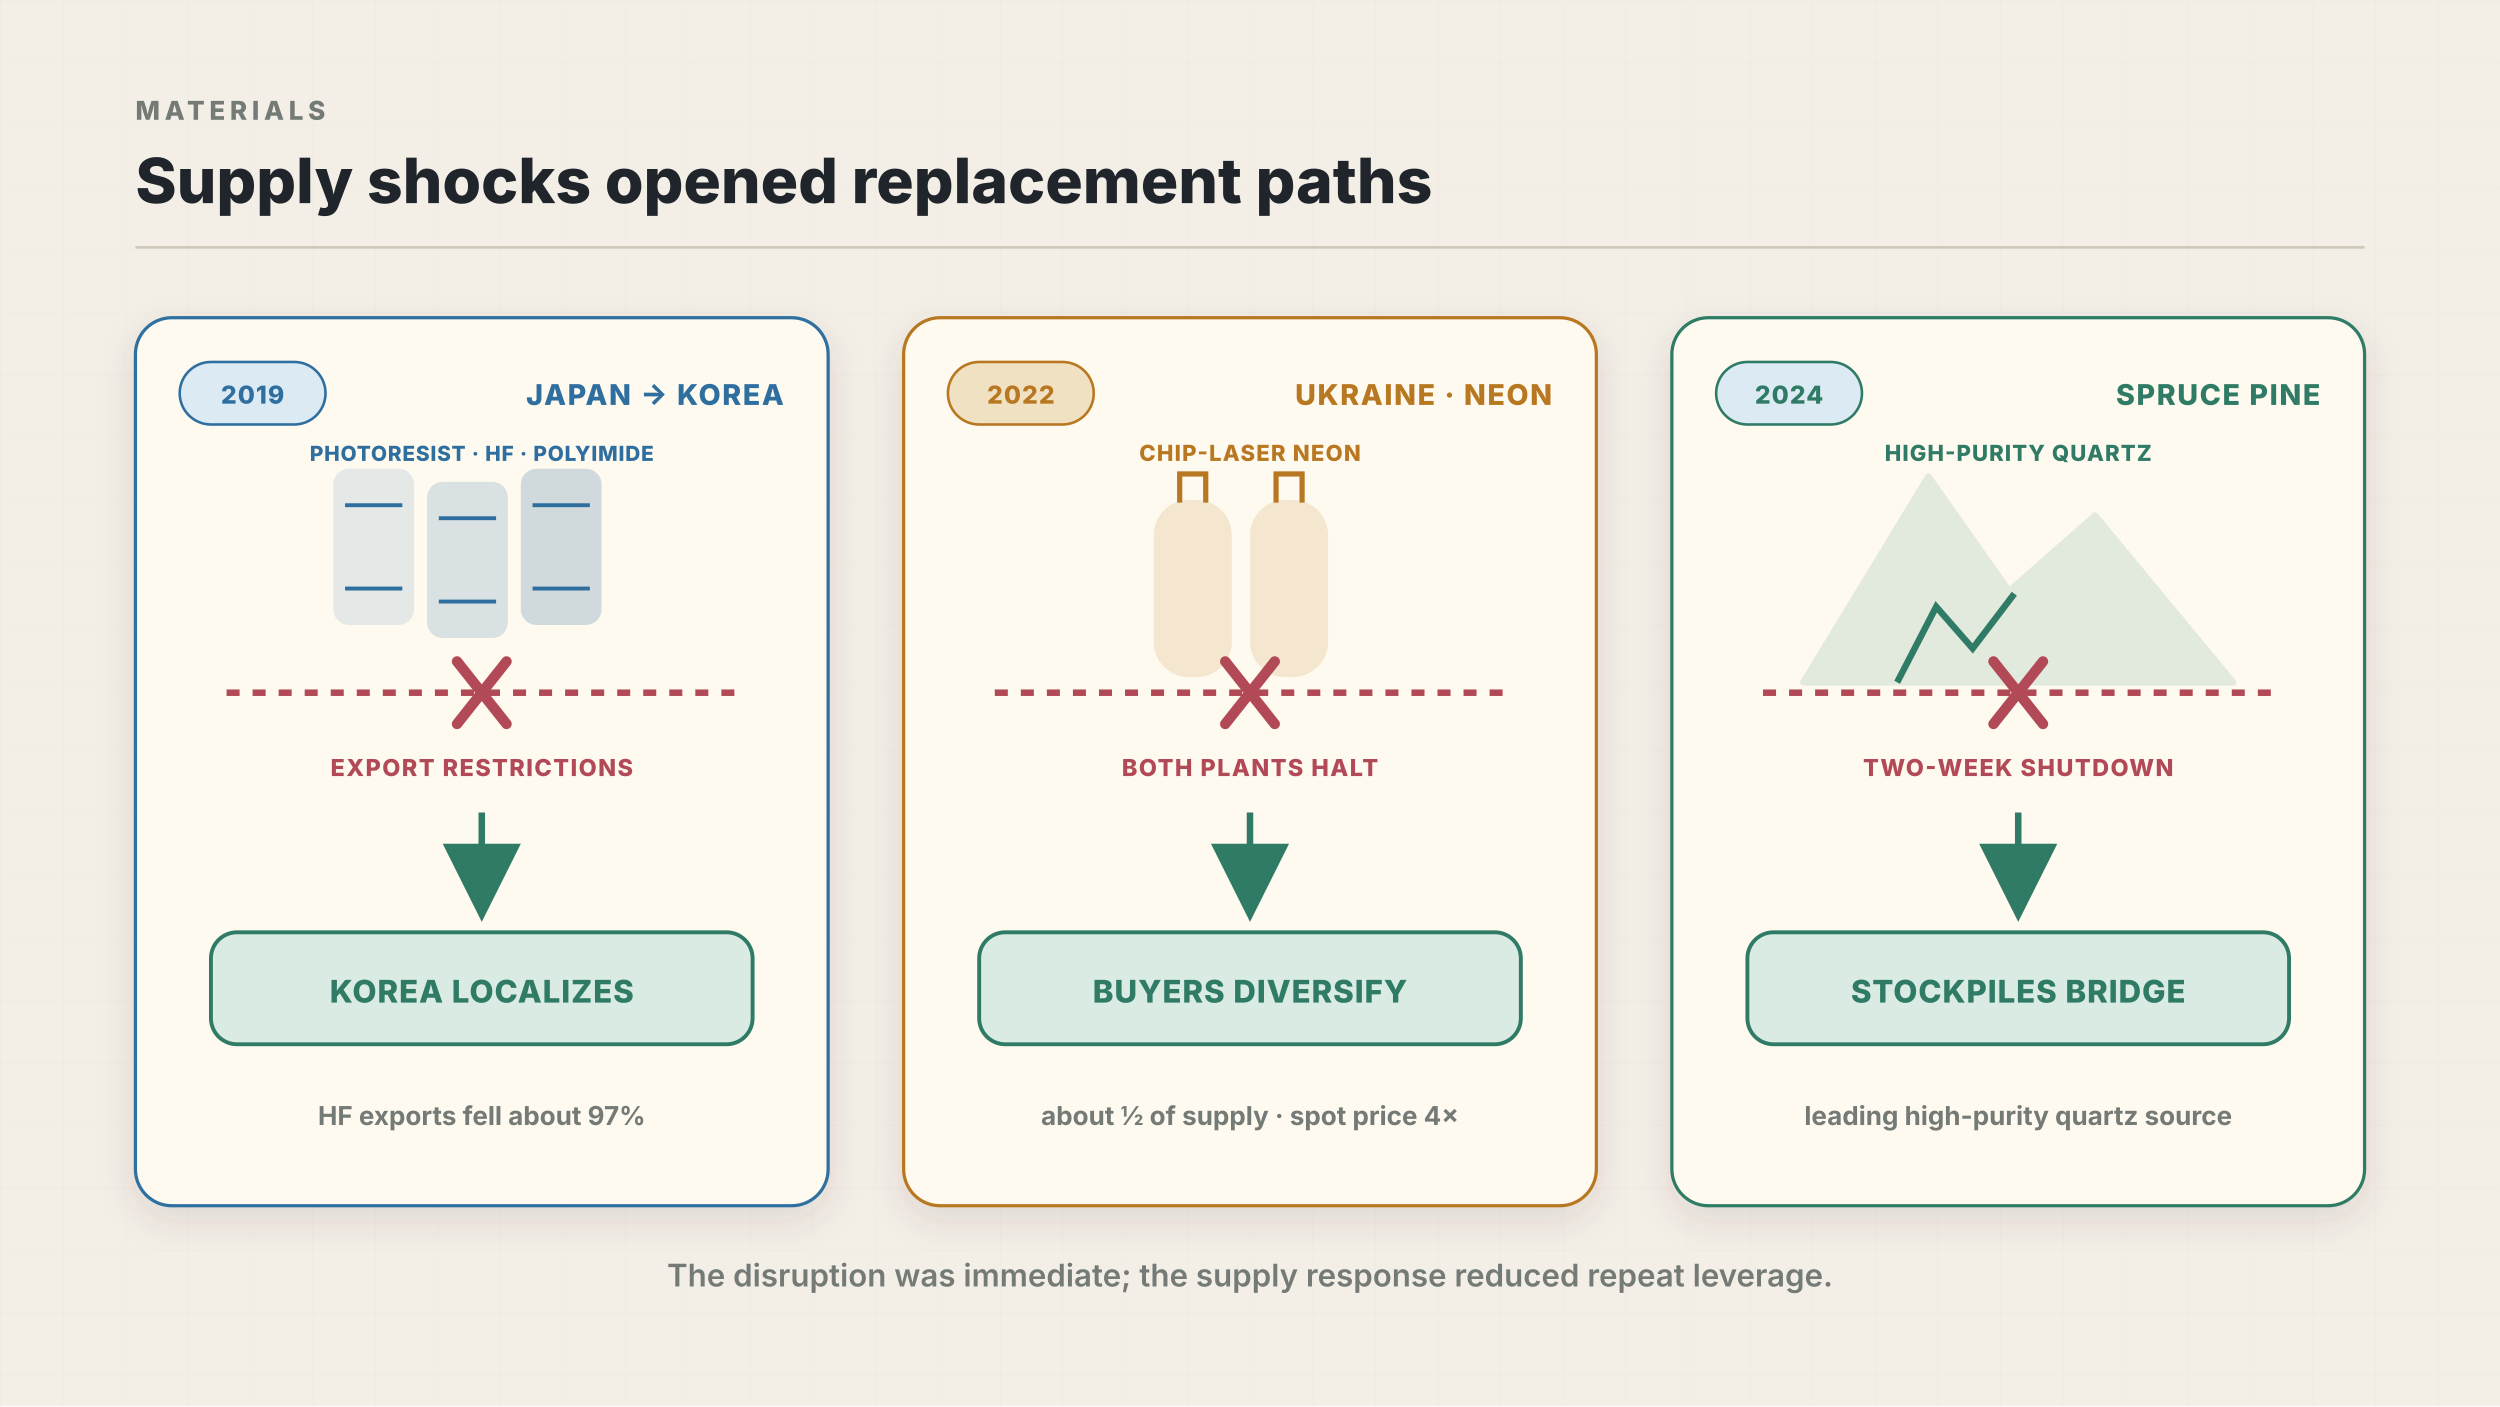
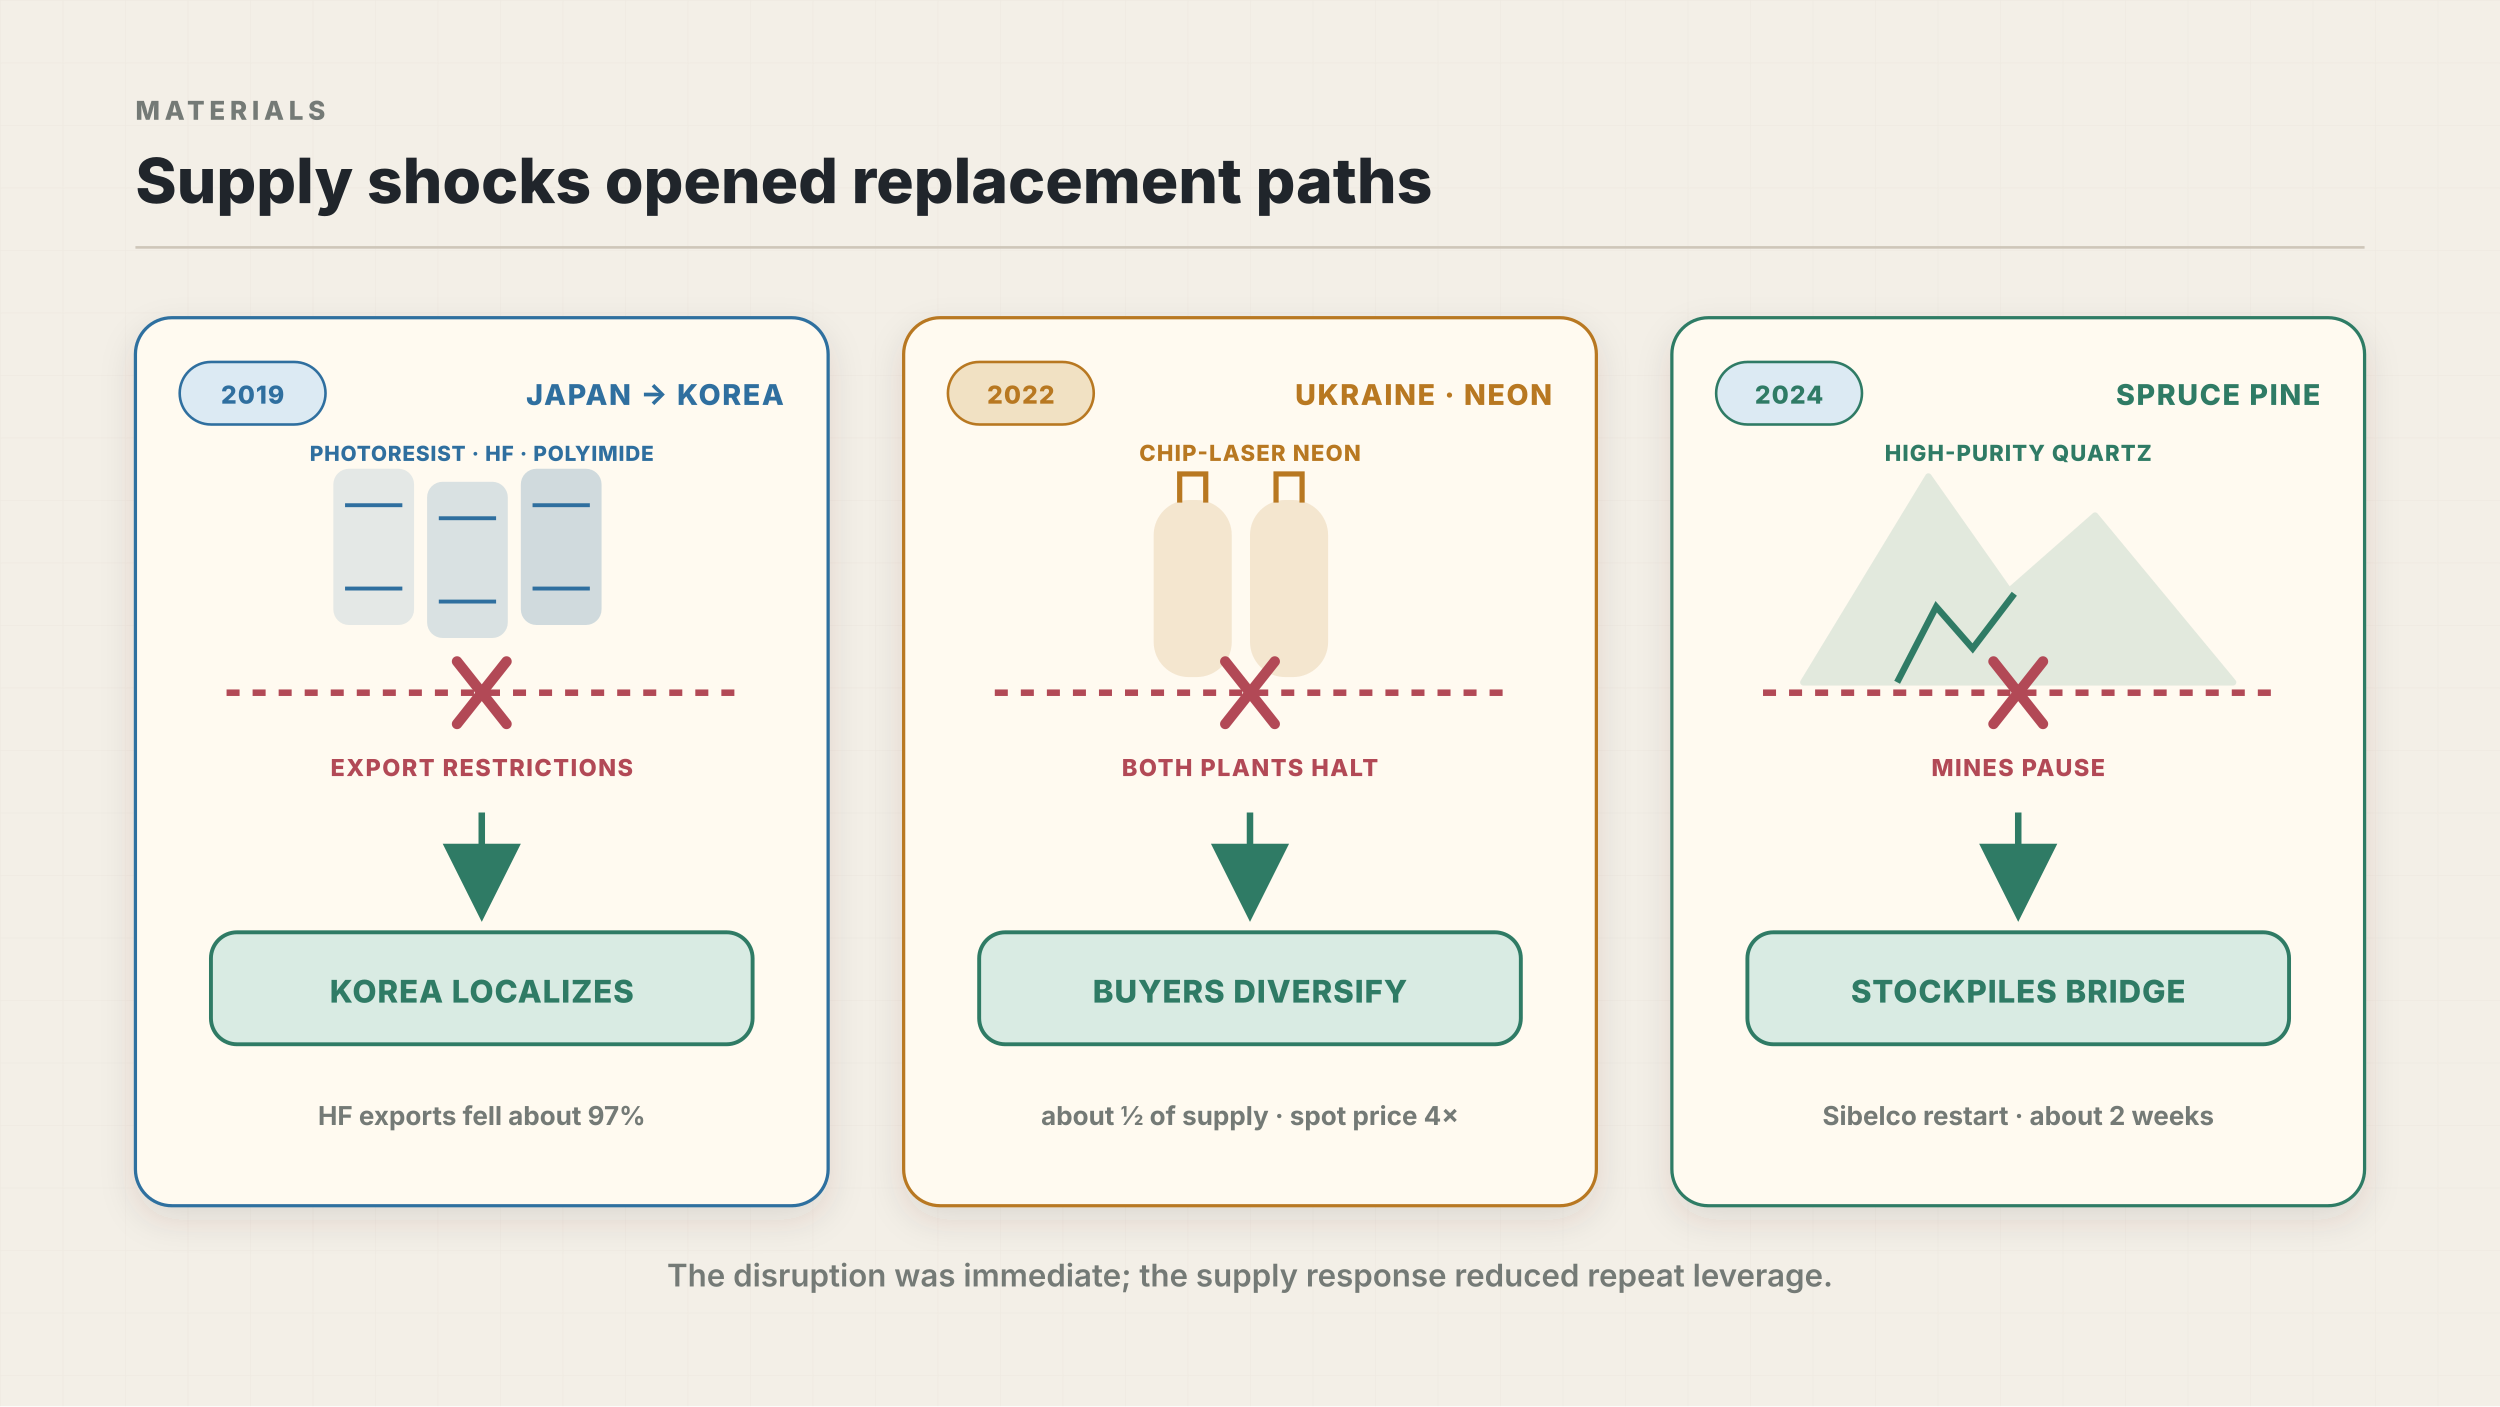
<svg xmlns="http://www.w3.org/2000/svg" width="1920" height="1080" viewBox="0 0 1920 1080" role="img" aria-labelledby="title desc" font-family="Inter, -apple-system, BlinkMacSystemFont, 'Segoe UI', sans-serif">
  <defs>
    <pattern id="paper-grid" width="48" height="48" patternUnits="userSpaceOnUse">
      <path d="M48 0H0V48" fill="none" stroke="#ded7cb" stroke-width="1" opacity="0.24" />
    </pattern>
    <filter id="paper-shadow" x="-30%" y="-30%" width="160%" height="180%">
      <feDropShadow dx="0" dy="10" stdDeviation="13" flood-color="#493f30" flood-opacity="0.12" />
    </filter>
    <marker id="arrow-ink" markerWidth="12" markerHeight="12" refX="10" refY="6" orient="auto">
      <path d="M0 0L12 6L0 12Z" fill="#515b64" />
    </marker>
    <marker id="arrow-blue" markerWidth="12" markerHeight="12" refX="10" refY="6" orient="auto">
      <path d="M0 0L12 6L0 12Z" fill="#2f6f9f" />
    </marker>
    <marker id="arrow-green" markerWidth="12" markerHeight="12" refX="10" refY="6" orient="auto">
      <path d="M0 0L12 6L0 12Z" fill="#2f7b65" />
    </marker>
    <marker id="arrow-rose" markerWidth="12" markerHeight="12" refX="10" refY="6" orient="auto">
      <path d="M0 0L12 6L0 12Z" fill="#b24956" />
    </marker>
  </defs>
  <rect width="1920" height="1080" fill="#f3efe7" />
  <rect width="1920" height="1080" fill="url(#paper-grid)" />
  <text x="104" y="92" fill="#747a76" font-size="20" font-weight="760" text-anchor="start" letter-spacing="3.6" opacity="1">MATERIALS</text>
  <text x="104" y="156" fill="#20252b" font-size="48" font-weight="760" text-anchor="start" letter-spacing="0" opacity="1">Supply shocks opened replacement paths</text>
  <path d="M104 190H1816" stroke="#cec6b9" stroke-width="2" />
  <g>
    <rect x="104" y="244" width="532" height="682" rx="28" fill="#fffaf0" stroke="#2f6f9f" stroke-width="2.5" filter="url(#paper-shadow)" />
    <rect x="138" y="278" width="112" height="48" rx="24" fill="#dceaf3" stroke="#2f6f9f" stroke-width="2" />
    <text x="194" y="310" fill="#2f6f9f" font-size="19" font-weight="780" text-anchor="middle" letter-spacing="0.8" opacity="1">2019</text>
    <text x="602" y="311" fill="#2f6f9f" font-size="22" font-weight="820" text-anchor="end" letter-spacing="1.2" opacity="1">JAPAN → KOREA</text>
    <g>
      <rect x="258" y="362" width="58" height="116" rx="10" fill="#2f6f9f" opacity="0.13" stroke="#2f6f9f" stroke-width="4" />
      <path d="M265 388H309M265 452H309" stroke="#2f6f9f" stroke-width="3" />
    </g>
    <g>
      <rect x="330" y="372" width="58" height="116" rx="10" fill="#2f6f9f" opacity="0.18" stroke="#2f6f9f" stroke-width="4" />
      <path d="M337 398H381M337 462H381" stroke="#2f6f9f" stroke-width="3" />
    </g>
    <g>
      <rect x="402" y="362" width="58" height="116" rx="10" fill="#2f6f9f" opacity="0.23" stroke="#2f6f9f" stroke-width="4" />
      <path d="M409 388H453M409 452H453" stroke="#2f6f9f" stroke-width="3" />
    </g>
    <text x="370" y="354" fill="#2f6f9f" font-size="16" font-weight="760" text-anchor="middle" letter-spacing="0.6" opacity="1">PHOTORESIST · HF · POLYIMIDE</text>
    <path d="M174 532H566" stroke="#b24956" stroke-width="5" stroke-dasharray="10 10" />
    <path d="M351 508L389 556M389 508L351 556" stroke="#b24956" stroke-width="8" stroke-linecap="round" />
    <text x="370" y="596" fill="#b24956" font-size="18" font-weight="800" text-anchor="middle" letter-spacing="1.1" opacity="1">EXPORT RESTRICTIONS</text>
    <path d="M370 624V698" stroke="#2f7b65" stroke-width="5" marker-end="url(#arrow-green)" />
    <rect x="162" y="716" width="416" height="86" rx="20" fill="#d9ebe3" stroke="#2f7b65" stroke-width="3" />
    <text x="370" y="770" fill="#2f7b65" font-size="24" font-weight="830" text-anchor="middle" letter-spacing="0.7" opacity="1">KOREA LOCALIZES</text>
    <text x="370" y="864" fill="#747a76" font-size="20" font-weight="690" text-anchor="middle" letter-spacing="0" opacity="1">HF exports fell about 97%</text>
  </g>
  <g>
    <rect x="694" y="244" width="532" height="682" rx="28" fill="#fffaf0" stroke="#b87821" stroke-width="2.5" filter="url(#paper-shadow)" />
    <rect x="728" y="278" width="112" height="48" rx="24" fill="#f1e1c3" stroke="#b87821" stroke-width="2" />
    <text x="784" y="310" fill="#b87821" font-size="19" font-weight="780" text-anchor="middle" letter-spacing="0.8" opacity="1">2022</text>
    <text x="1192" y="311" fill="#b87821" font-size="22" font-weight="820" text-anchor="end" letter-spacing="1.2" opacity="1">UKRAINE · NEON</text>
    <g>
      <rect x="888" y="386" width="56" height="132" rx="25" fill="#b87821" opacity="0.16" stroke="#b87821" stroke-width="4" />
      <path d="M906 386V364H926V386" fill="none" stroke="#b87821" stroke-width="4" />
    </g>
    <g>
      <rect x="962" y="386" width="56" height="132" rx="25" fill="#b87821" opacity="0.16" stroke="#b87821" stroke-width="4" />
      <path d="M980 386V364H1000V386" fill="none" stroke="#b87821" stroke-width="4" />
    </g>
    <text x="960" y="354" fill="#b87821" font-size="17" font-weight="780" text-anchor="middle" letter-spacing="0.9" opacity="1">CHIP-LASER NEON</text>
    <path d="M764 532H1156" stroke="#b24956" stroke-width="5" stroke-dasharray="10 10" />
    <path d="M941 508L979 556M979 508L941 556" stroke="#b24956" stroke-width="8" stroke-linecap="round" />
    <text x="960" y="596" fill="#b24956" font-size="18" font-weight="800" text-anchor="middle" letter-spacing="1.1" opacity="1">BOTH PLANTS HALT</text>
    <path d="M960 624V698" stroke="#2f7b65" stroke-width="5" marker-end="url(#arrow-green)" />
    <rect x="752" y="716" width="416" height="86" rx="20" fill="#d9ebe3" stroke="#2f7b65" stroke-width="3" />
    <text x="960" y="770" fill="#2f7b65" font-size="24" font-weight="830" text-anchor="middle" letter-spacing="0.7" opacity="1">BUYERS DIVERSIFY</text>
    <text x="960" y="864" fill="#747a76" font-size="20" font-weight="690" text-anchor="middle" letter-spacing="0" opacity="1">about ½ of supply · spot price 4×</text>
  </g>
  <g>
    <rect x="1284" y="244" width="532" height="682" rx="28" fill="#fffaf0" stroke="#2f7b65" stroke-width="2.5" filter="url(#paper-shadow)" />
    <rect x="1318" y="278" width="112" height="48" rx="24" fill="#dceaf3" stroke="#2f7b65" stroke-width="2" />
    <text x="1374" y="310" fill="#2f7b65" font-size="19" font-weight="780" text-anchor="middle" letter-spacing="0.8" opacity="1">2024</text>
    <text x="1782" y="311" fill="#2f7b65" font-size="22" font-weight="820" text-anchor="end" letter-spacing="1.2" opacity="1">SPRUCE PINE</text>
    <path d="M1385 524L1481 366L1543 454L1609 396L1715 524Z" fill="#2f7b65" opacity="0.14" stroke="#2f7b65" stroke-width="5" stroke-linejoin="round" />
    <path d="M1457 524L1487 466L1515 498L1547 456" fill="none" stroke="#2f7b65" stroke-width="5" />
    <text x="1550" y="354" fill="#2f7b65" font-size="17" font-weight="780" text-anchor="middle" letter-spacing="0.8" opacity="1">HIGH-PURITY QUARTZ</text>
    <path d="M1354 532H1746" stroke="#b24956" stroke-width="5" stroke-dasharray="10 10" />
    <path d="M1531 508L1569 556M1569 508L1531 556" stroke="#b24956" stroke-width="8" stroke-linecap="round" />
-     <text x="1550" y="596" fill="#b24956" font-size="18" font-weight="800" text-anchor="middle" letter-spacing="1.1" opacity="1">TWO-WEEK SHUTDOWN</text>
+     <text x="1550" y="596" fill="#b24956" font-size="18" font-weight="800" text-anchor="middle" letter-spacing="1.1" opacity="1">MINES PAUSE</text>
    <path d="M1550 624V698" stroke="#2f7b65" stroke-width="5" marker-end="url(#arrow-green)" />
    <rect x="1342" y="716" width="416" height="86" rx="20" fill="#d9ebe3" stroke="#2f7b65" stroke-width="3" />
    <text x="1550" y="770" fill="#2f7b65" font-size="24" font-weight="830" text-anchor="middle" letter-spacing="0.7" opacity="1">STOCKPILES BRIDGE</text>
-     <text x="1550" y="864" fill="#747a76" font-size="20" font-weight="690" text-anchor="middle" letter-spacing="0" opacity="1">leading high-purity quartz source</text>
+     <text x="1550" y="864" fill="#747a76" font-size="20" font-weight="690" text-anchor="middle" letter-spacing="0" opacity="1">Sibelco restart · about 2 weeks</text>
  </g>
  <text x="960" y="988" fill="#747a76" font-size="24" font-weight="620" text-anchor="middle" letter-spacing="0" opacity="1">The disruption was immediate; the supply response reduced repeat leverage.</text>
</svg>
